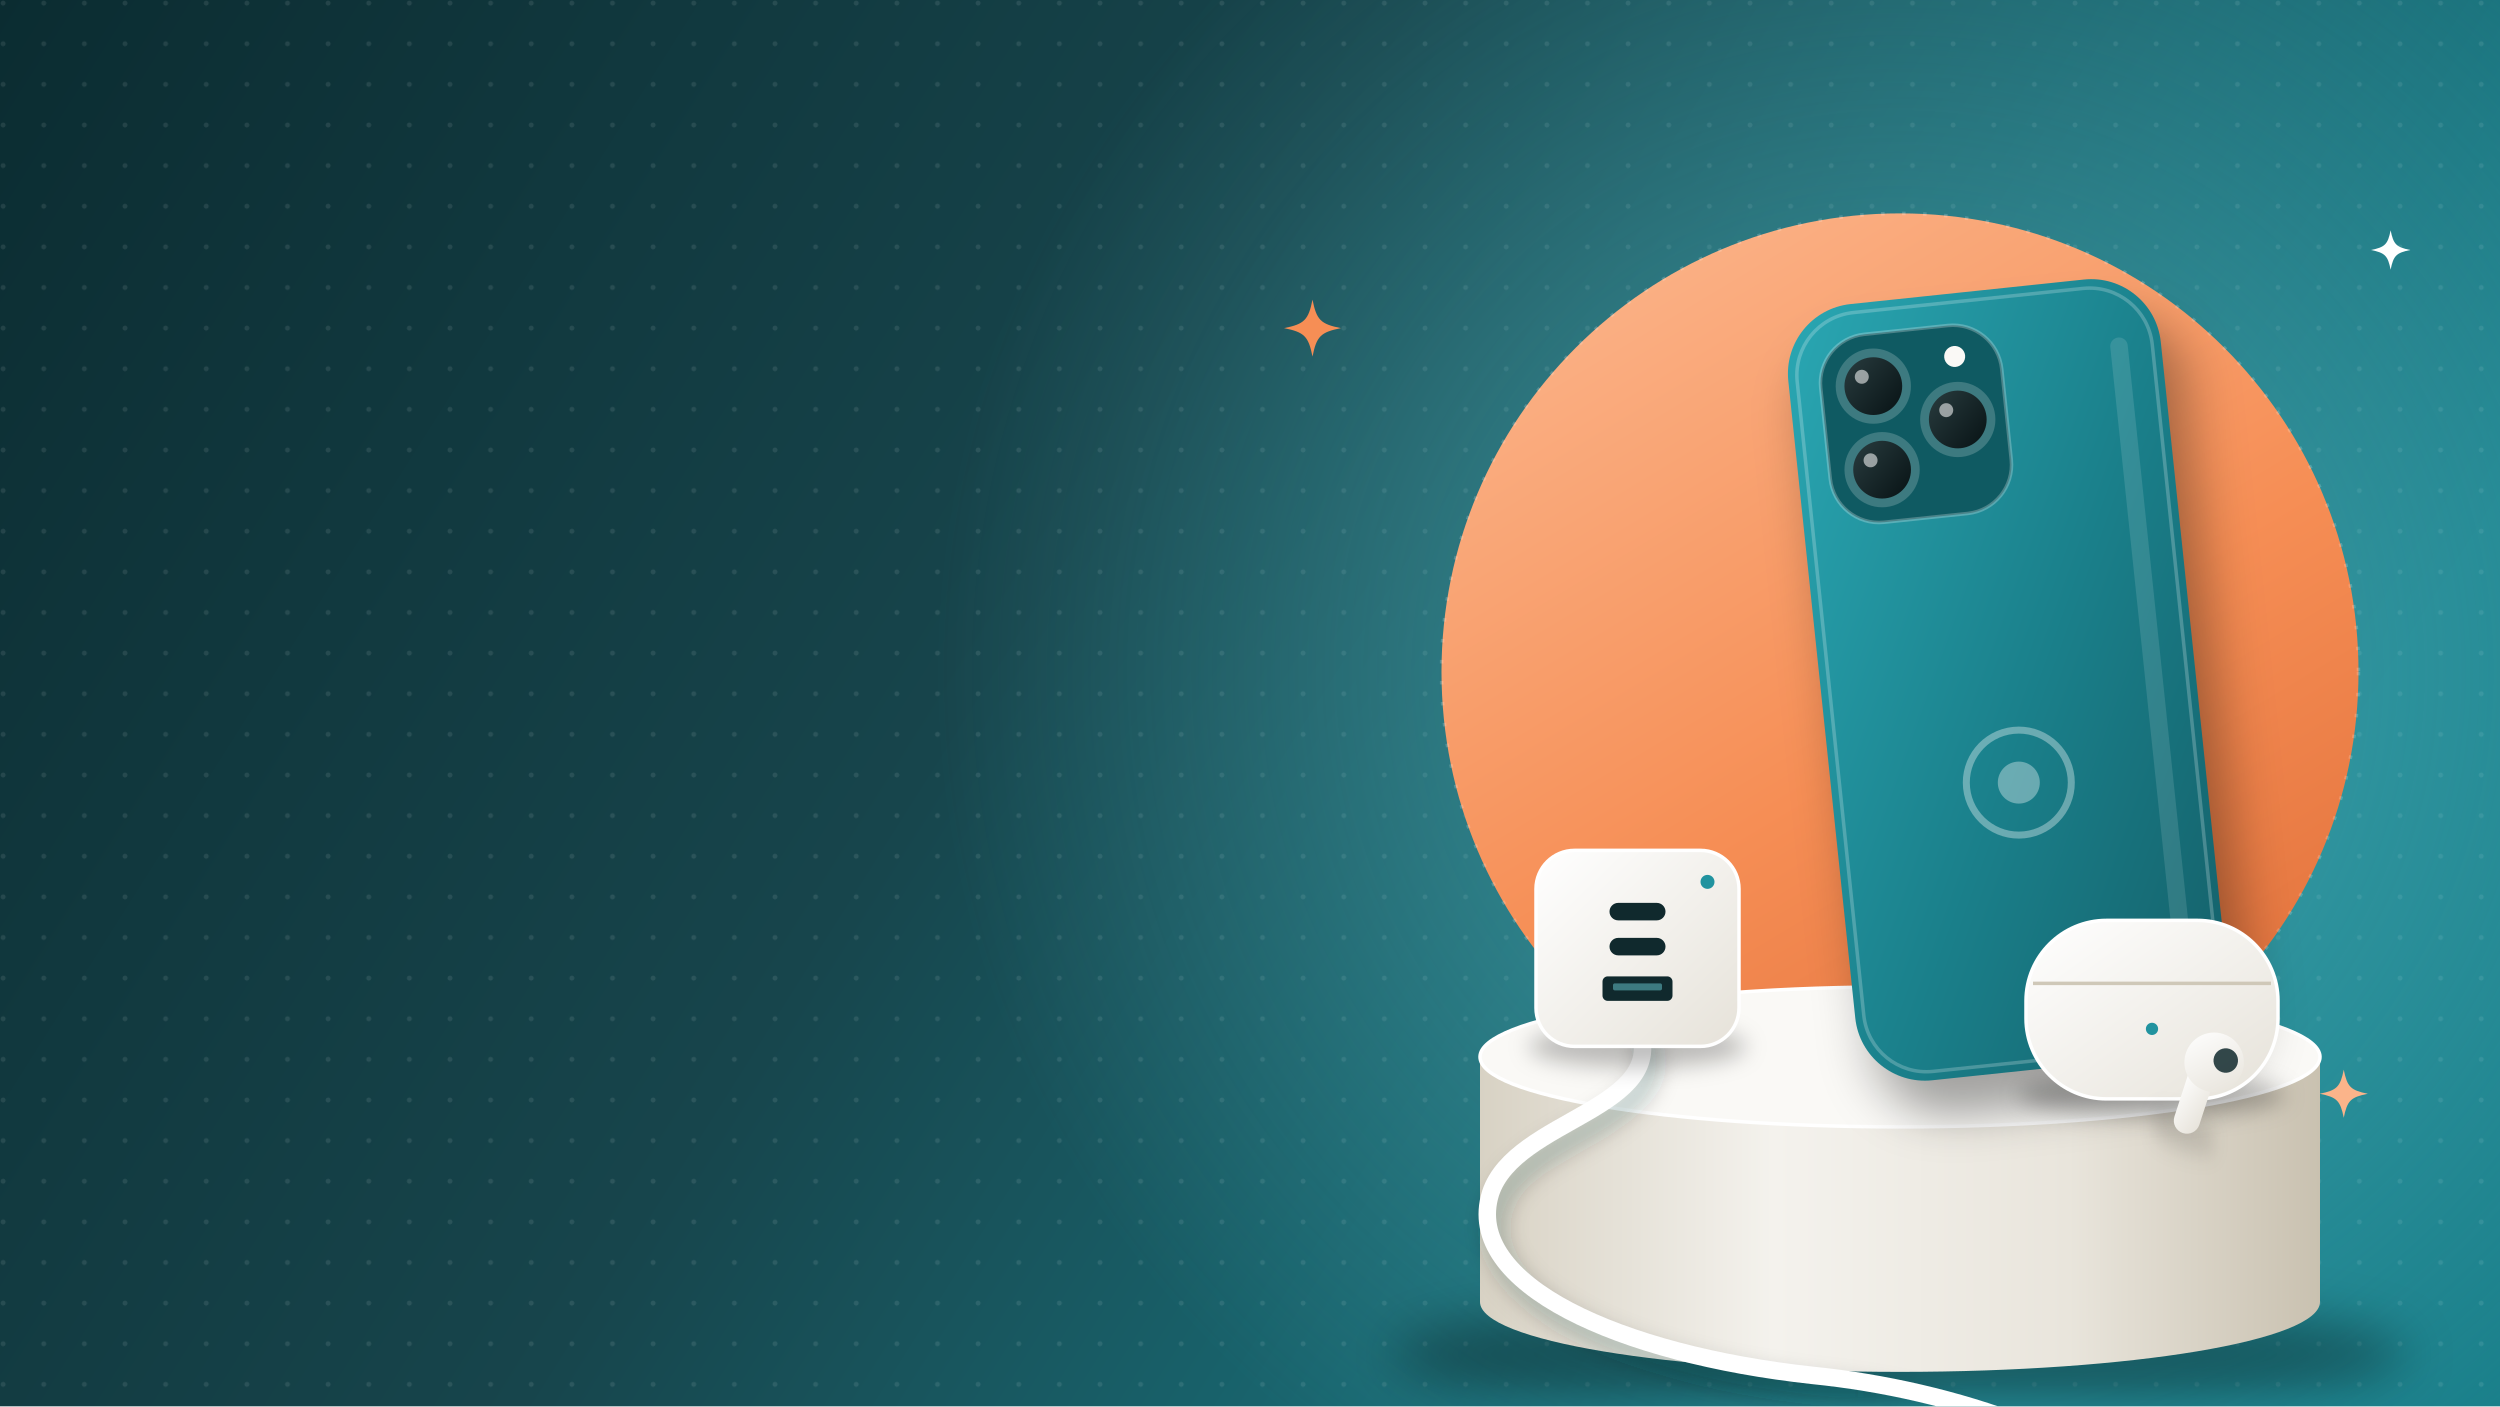
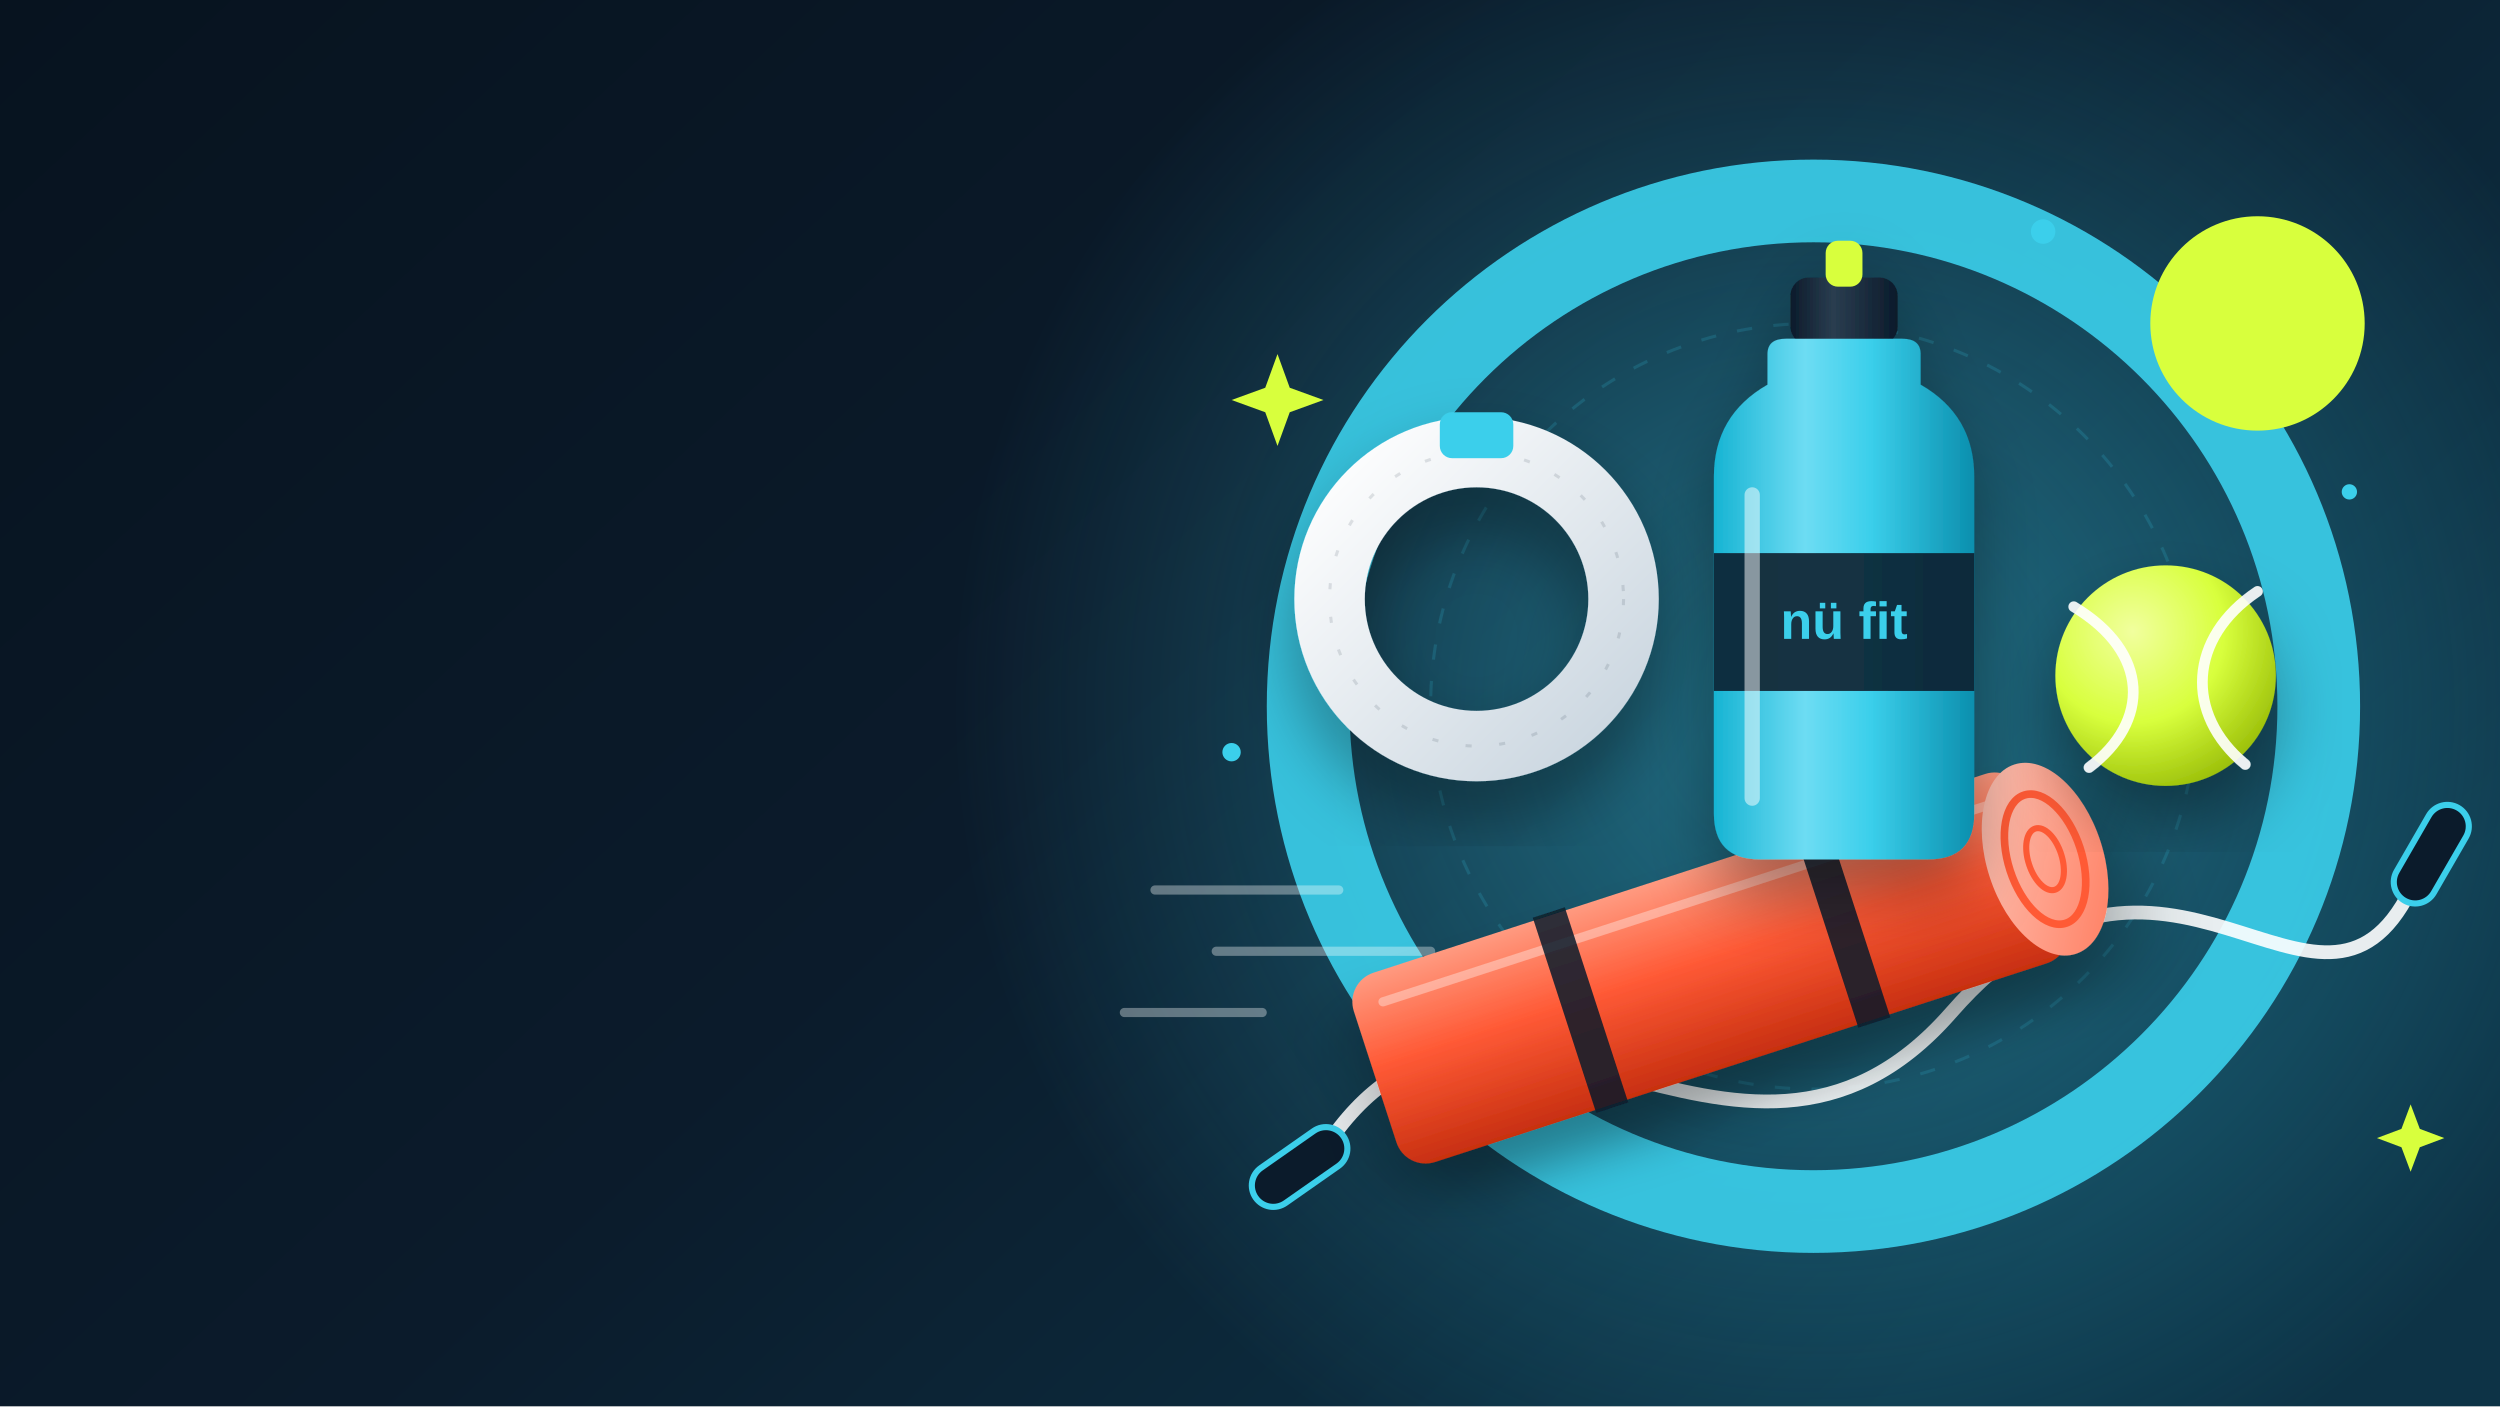
<svg xmlns="http://www.w3.org/2000/svg" viewBox="0 0 1600 900" width="1600" height="900" preserveAspectRatio="xMidYMid slice">
  <defs>
-     <linearGradient id="bg" x1="0" y1="0" x2="1" y2="0.35">
-       <stop offset="0" stop-color="#0b2c31" />
-       <stop offset="0.5" stop-color="#17454c" />
-       <stop offset="1" stop-color="#1a7f8a" />
+     <linearGradient id="bg" x1="0" y1="0" x2="1" y2="0.6">
+       <stop offset="0" stop-color="#07131f" />
+       <stop offset="0.55" stop-color="#0b1b2b" />
+       <stop offset="1" stop-color="#0d3346" />
    </linearGradient>
    <radialGradient id="glow" cx="0.5" cy="0.5" r="0.5">
-       <stop offset="0" stop-color="#5fc3cc" stop-opacity="0.55" />
-       <stop offset="1" stop-color="#5fc3cc" stop-opacity="0" />
+       <stop offset="0" stop-color="#3bcfeb" stop-opacity="0.45" />
+       <stop offset="1" stop-color="#3bcfeb" stop-opacity="0" />
    </radialGradient>
-     <linearGradient id="sun" x1="0.2" y1="0" x2="0.8" y2="1">
-       <stop offset="0" stop-color="#fbb48a" />
-       <stop offset="0.55" stop-color="#f68e55" />
-       <stop offset="1" stop-color="#e2713b" />
+     <linearGradient id="bottle" x1="0" y1="0" x2="1" y2="0">
+       <stop offset="0" stop-color="#17b4d3" />
+       <stop offset="0.35" stop-color="#6ddcf3" />
+       <stop offset="0.6" stop-color="#3bcfeb" />
+       <stop offset="1" stop-color="#0b8fae" />
    </linearGradient>
-     <linearGradient id="ped" x1="0" y1="0" x2="1" y2="0">
-       <stop offset="0" stop-color="#d8d2c4" />
-       <stop offset="0.35" stop-color="#f4f2ed" />
-       <stop offset="0.7" stop-color="#e9e5dc" />
-       <stop offset="1" stop-color="#c9c1b0" />
+     <linearGradient id="cap" x1="0" y1="0" x2="1" y2="0">
+       <stop offset="0" stop-color="#0b1b2b" />
+       <stop offset="0.4" stop-color="#2a3d50" />
+       <stop offset="1" stop-color="#0b1b2b" />
    </linearGradient>
-     <linearGradient id="case" x1="0" y1="0" x2="1" y2="1">
-       <stop offset="0" stop-color="#2aa7b3" />
-       <stop offset="0.55" stop-color="#1a7f8a" />
-       <stop offset="1" stop-color="#145f68" />
+     <linearGradient id="mat" x1="0" y1="0" x2="0" y2="1">
+       <stop offset="0" stop-color="#ff9a80" />
+       <stop offset="0.45" stop-color="#ff5a36" />
+       <stop offset="1" stop-color="#c72f10" />
    </linearGradient>
-     <linearGradient id="white" x1="0" y1="0" x2="1" y2="1">
+     <linearGradient id="matend" x1="0" y1="0" x2="1" y2="1">
+       <stop offset="0" stop-color="#ffcabd" />
+       <stop offset="1" stop-color="#ff7a5c" />
+     </linearGradient>
+     <radialGradient id="ball" cx="0.35" cy="0.3" r="0.75">
+       <stop offset="0" stop-color="#f1ff9e" />
+       <stop offset="0.55" stop-color="#d8ff3d" />
+       <stop offset="1" stop-color="#9cc00a" />
+     </radialGradient>
+     <linearGradient id="weight" x1="0" y1="0" x2="1" y2="1">
      <stop offset="0" stop-color="#ffffff" />
-       <stop offset="1" stop-color="#e6e2d9" />
+       <stop offset="1" stop-color="#c9d5df" />
    </linearGradient>
-     <linearGradient id="lens" x1="0" y1="0" x2="1" y2="1">
-       <stop offset="0" stop-color="#2b3f42" />
-       <stop offset="1" stop-color="#050f11" />
-     </linearGradient>
-     <filter id="soft" x="-50%" y="-50%" width="200%" height="200%">
-       <feGaussianBlur stdDeviation="14" />
+     <filter id="shadow" x="-30%" y="-30%" width="160%" height="160%">
+       <feDropShadow dx="0" dy="24" stdDeviation="22" flood-color="#000" flood-opacity="0.35" />
    </filter>
-     <filter id="softer" x="-50%" y="-50%" width="200%" height="200%">
-       <feGaussianBlur stdDeviation="6" />
-     </filter>
-     <pattern id="dots" width="26" height="26" patternUnits="userSpaceOnUse">
-       <circle cx="2" cy="2" r="1.6" fill="#ffffff" fill-opacity="0.09" />
-     </pattern>
-     <g id="spark">
-       <path d="M0 -14 C2 -4 4 -2 14 0 C4 2 2 4 0 14 C-2 4 -4 2 -14 0 C-4 -2 -2 -4 0 -14Z" />
-     </g>
-     <g id="scene">
-       <circle cx="300" cy="250" r="262" fill="url(#sun)" />
-       <circle cx="300" cy="250" r="262" fill="none" stroke="#ffffff" stroke-opacity="0.18" stroke-width="2" stroke-dasharray="2 10" />
-       <ellipse cx="300" cy="640" rx="290" ry="34" fill="#000" opacity="0.32" filter="url(#soft)" />
-       <path d="M60 470 V610 A240 40 0 0 0 540 610 V470Z" fill="url(#ped)" />
-       <ellipse cx="300" cy="470" rx="240" ry="40" fill="#faf9f6" />
-       <ellipse cx="300" cy="470" rx="240" ry="40" fill="none" stroke="#ffffff" stroke-width="2" />
-       <path d="M150 452 C170 500, 80 505, 66 548 C50 600, 140 640, 250 652 C330 660, 420 690, 470 742" fill="none" stroke="#0b2c31" stroke-opacity="0.25" stroke-width="12" stroke-linecap="round" transform="translate(4 8)" filter="url(#softer)" />
-       <path d="M150 452 C170 500, 80 505, 66 548 C50 600, 140 640, 250 652 C330 660, 420 690, 470 742" fill="none" stroke="#ffffff" stroke-width="10" stroke-linecap="round" />
-       <g transform="translate(92 352)">
-         <ellipse cx="58" cy="112" rx="62" ry="12" fill="#000" opacity="0.25" filter="url(#softer)" />
-         <rect x="0" y="0" width="116" height="112" rx="22" fill="url(#white)" />
-         <rect x="0" y="0" width="116" height="112" rx="22" fill="none" stroke="#ffffff" stroke-width="2" />
-         <rect x="42" y="30" width="32" height="10" rx="5" fill="#10292d" />
-         <rect x="42" y="50" width="32" height="10" rx="5" fill="#10292d" />
-         <rect x="38" y="72" width="40" height="14" rx="3" fill="#10292d" />
-         <rect x="44" y="76" width="28" height="4" rx="1" fill="#3d7a80" />
-         <circle cx="98" cy="18" r="4" fill="#21939f" />
-       </g>
-       <g transform="translate(232 44) rotate(-6)">
-         <rect x="10" y="22" width="214" height="446" rx="40" fill="#000" opacity="0.35" filter="url(#soft)" />
-         <rect x="0" y="0" width="214" height="446" rx="40" fill="url(#case)" />
-         <rect x="5" y="5" width="204" height="436" rx="36" fill="none" stroke="#ffffff" stroke-opacity="0.22" stroke-width="2" />
-         <rect x="18" y="18" width="104" height="108" rx="28" fill="#0f5a62" />
-         <rect x="18" y="18" width="104" height="108" rx="28" fill="none" stroke="#ffffff" stroke-opacity="0.25" stroke-width="2" />
-         <g fill="url(#lens)" stroke="#3d7a80" stroke-width="5">
-           <circle cx="48" cy="48" r="19" />
-           <circle cx="48" cy="96" r="19" />
-           <circle cx="94" cy="72" r="19" />
-         </g>
-         <g fill="#ffffff" fill-opacity="0.55">
-           <circle cx="42" cy="42" r="4" />
-           <circle cx="42" cy="90" r="4" />
-           <circle cx="88" cy="66" r="4" />
-         </g>
-         <circle cx="96" cy="36" r="6" fill="#faf9f6" />
-         <circle cx="107" cy="282" r="30" fill="none" stroke="#ffffff" stroke-opacity="0.35" stroke-width="4" />
-         <circle cx="107" cy="282" r="12" fill="#ffffff" fill-opacity="0.35" />
-         <path d="M190 40 V400" stroke="#ffffff" stroke-opacity="0.12" stroke-width="10" stroke-linecap="round" />
-       </g>
-       <g transform="translate(372 392)">
-         <ellipse cx="72" cy="100" rx="76" ry="12" fill="#000" opacity="0.25" filter="url(#softer)" />
-         <rect x="0" y="0" width="144" height="102" rx="46" fill="url(#white)" />
-         <rect x="0" y="0" width="144" height="102" rx="46" fill="none" stroke="#ffffff" stroke-width="2" />
-         <path d="M4 36 H140" stroke="#cfc8b8" stroke-width="2" />
-         <circle cx="72" cy="62" r="3.5" fill="#21939f" />
-       </g>
-       <g transform="translate(470 470) rotate(18)">
-         <ellipse cx="6" cy="44" rx="20" ry="6" fill="#000" opacity="0.2" filter="url(#softer)" />
-         <rect x="-2" y="2" width="15" height="42" rx="7.5" fill="url(#white)" />
-         <circle cx="10" cy="0" r="17" fill="url(#white)" />
-         <circle cx="16" cy="-3" r="7" fill="#10292d" opacity="0.85" />
-       </g>
-     </g>
  </defs>
  <rect width="1600" height="900" fill="url(#bg)" />
-   <rect width="1600" height="900" fill="url(#dots)" />
-   <circle cx="1215" cy="430" r="620" fill="url(#glow)" />
-   <use href="#scene" transform="translate(880 150) scale(1.12)" />
-   <use href="#spark" transform="translate(840 210) scale(1.3)" fill="#f68e55" />
-   <use href="#spark" transform="translate(1530 160) scale(0.9)" fill="#ffffff" />
-   <use href="#spark" transform="translate(1500 700) scale(1.1)" fill="#fbb48a" />
+   <circle cx="1160.6" cy="452.0" r="548.8" fill="url(#glow)" />
+   <g transform="translate(700 60) scale(0.98)">
+     <g opacity="0.9">
+       <circle cx="470" cy="400" r="330" fill="none" stroke="#3bcfeb" stroke-width="54" />
+       <circle cx="470" cy="400" r="250" fill="none" stroke="#3bcfeb" stroke-opacity="0.18" stroke-width="2" stroke-dasharray="10 14" />
+     </g>
+     <circle cx="760" cy="150" r="70" fill="#d8ff3d" />
+     <g fill="none" stroke="#ffffff" stroke-opacity="0.35" stroke-width="6" stroke-linecap="round">
+       <path d="M40 520h120" />
+       <path d="M80 560h140" />
+       <path d="M20 600h90" />
+     </g>
+     <path d="M150 690 C 260 520, 420 760, 560 600 S 800 640, 860 520" fill="none" stroke="#ffffff" stroke-width="9" stroke-linecap="round" opacity="0.9" />
+     <g transform="rotate(-35 150 690)">
+       <rect x="96" y="676" width="70" height="28" rx="14" fill="#0b1b2b" stroke="#3bcfeb" stroke-width="4" />
+     </g>
+     <g transform="rotate(-60 860 520)">
+       <rect x="852" y="506" width="70" height="28" rx="14" fill="#0b1b2b" stroke="#3bcfeb" stroke-width="4" />
+     </g>
+     <g filter="url(#shadow)" transform="rotate(-18 420 560)">
+       <rect x="170" y="500" width="460" height="130" rx="20" fill="url(#mat)" />
+       <path d="M190 520h420" stroke="#ffffff" stroke-opacity="0.35" stroke-width="6" stroke-linecap="round" />
+       <rect x="300" y="498" width="22" height="134" fill="#0b1b2b" opacity="0.85" />
+       <rect x="480" y="498" width="22" height="134" fill="#0b1b2b" opacity="0.85" />
+       <ellipse cx="630" cy="565" rx="38" ry="65" fill="url(#matend)" />
+       <ellipse cx="630" cy="565" rx="24" ry="44" fill="none" stroke="#ff5a36" stroke-width="5" />
+       <ellipse cx="630" cy="565" rx="11" ry="21" fill="none" stroke="#ff5a36" stroke-width="4" />
+     </g>
+     <g filter="url(#shadow)">
+       <rect x="455" y="120" width="70" height="44" rx="12" fill="url(#cap)" />
+       <rect x="478" y="96" width="24" height="30" rx="8" fill="#d8ff3d" />
+       <path d="M440 170 Q440 160 452 160 H528 Q540 160 540 170 V190 Q575 210 575 250 V470 Q575 500 545 500 H435 Q405 500 405 470 V250 Q405 210 440 190 Z" fill="url(#bottle)" />
+       <rect x="405" y="300" width="170" height="90" fill="#0b1b2b" opacity="0.88" />
+       <path d="M430 262 V460" stroke="#ffffff" stroke-opacity="0.5" stroke-width="10" stroke-linecap="round" />
+       <text x="490" y="356" text-anchor="middle" font-family="Poppins, Arial, sans-serif" font-weight="700" font-size="34" fill="#3bcfeb">nü fit</text>
+     </g>
+     <g filter="url(#shadow)">
+       <circle cx="250" cy="330" r="96" fill="none" stroke="url(#weight)" stroke-width="46" />
+       <circle cx="250" cy="330" r="96" fill="none" stroke="#0b1b2b" stroke-opacity="0.12" stroke-width="2" stroke-dasharray="4 18" />
+       <rect x="226" y="208" width="48" height="30" rx="8" fill="#3bcfeb" />
+     </g>
+     <g filter="url(#shadow)">
+       <circle cx="700" cy="380" r="72" fill="url(#ball)" />
+       <path d="M640 335 C 690 365, 690 410, 650 440" fill="none" stroke="#ffffff" stroke-width="7" stroke-linecap="round" opacity="0.9" />
+       <path d="M760 325 C 715 355, 712 405, 752 438" fill="none" stroke="#ffffff" stroke-width="7" stroke-linecap="round" opacity="0.9" />
+     </g>
+     <g fill="#d8ff3d">
+       <path d="M120 170 l8 22 22 8 -22 8 -8 22 -8 -22 -22 -8 22 -8z" />
+       <path d="M860 660 l6 16 16 6 -16 6 -6 16 -6 -16 -16 -6 16 -6z" />
+     </g>
+     <g fill="#3bcfeb">
+       <circle cx="620" cy="90" r="8" />
+       <circle cx="90" cy="430" r="6" />
+       <circle cx="820" cy="260" r="5" />
+     </g>
+   </g>
</svg>
